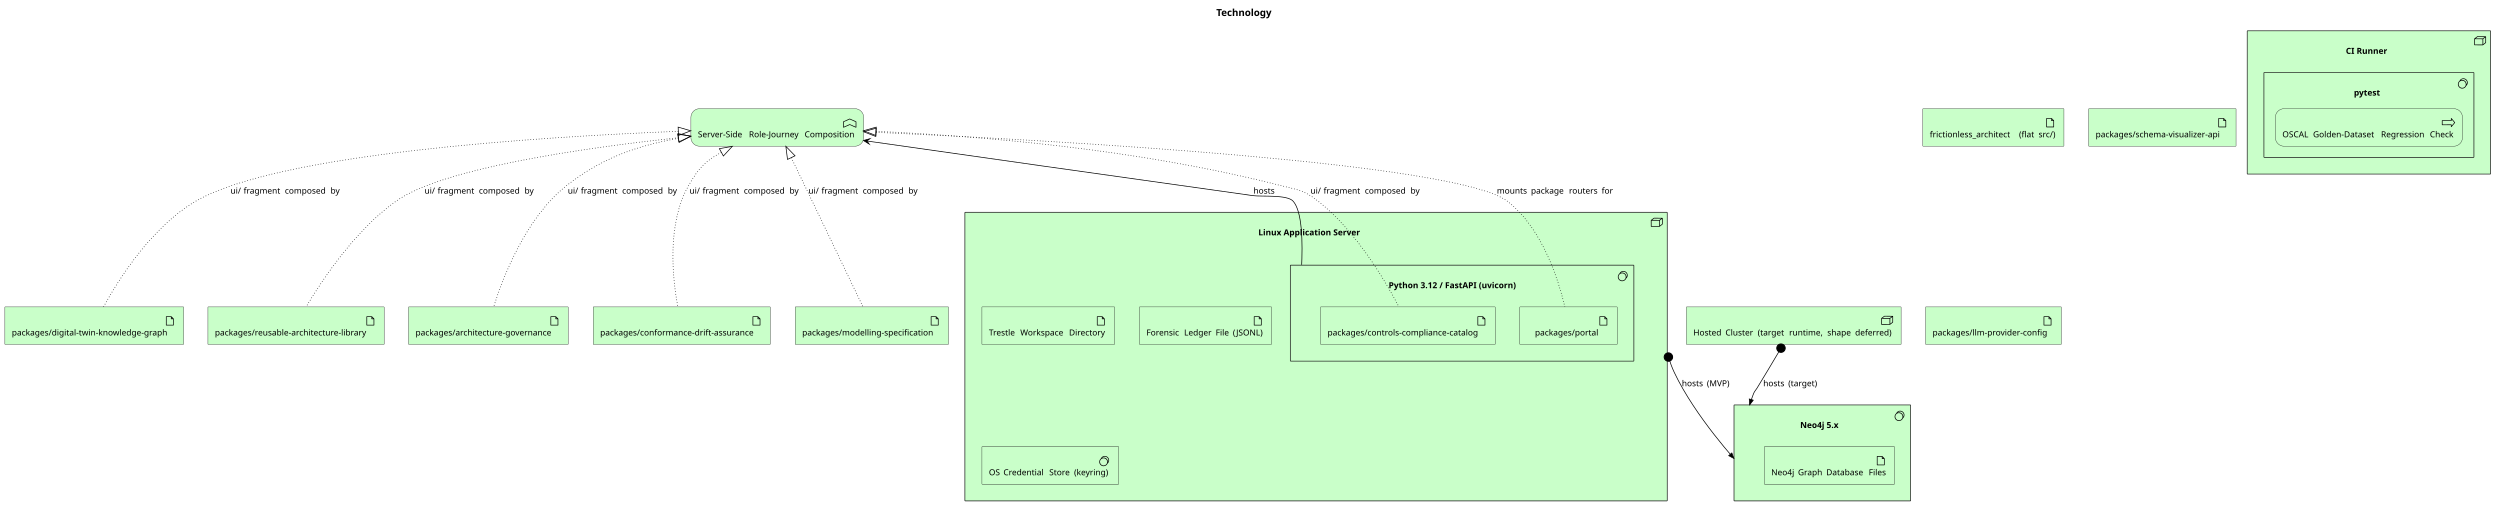
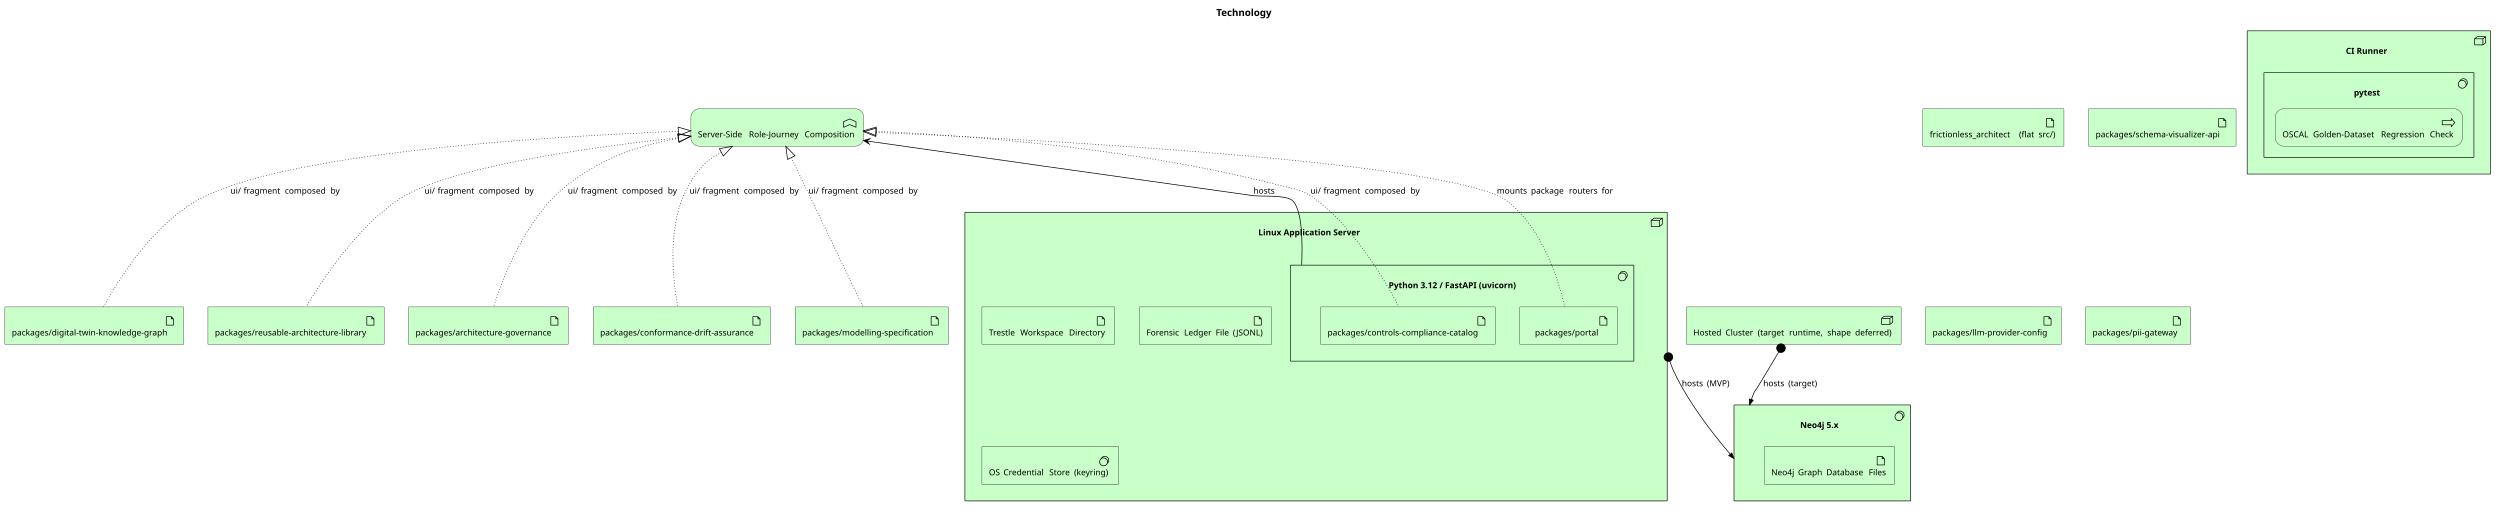
<svg xmlns="http://www.w3.org/2000/svg" version="1.1" data-diagram-type="DESCRIPTION" style="width:3595px;height:734px;background:#FFFFFF;" width="3595px" height="734px" viewBox="0 0 3595 734" zoomAndPan="magnify" preserveAspectRatio="none" contentStyleType="text/css">
  <defs />
  <g font-family="sans-serif" lengthAdjust="spacing">
    <g class="title" data-source-line="3">
      <text x="1749.02" y="22.995" fill="#000" font-size="14" textLength="90.46" font-weight="700">Technology</text>
    </g>
-     <g class="cluster" data-qualified-name="e_ida2b7d071930453" id="ent0009" data-source-line="203">
+     <g class="cluster" data-qualified-name="e_ida2b7d071930453" id="ent0010" data-source-line="203">
      <rect x="3231.5" y="44.297" width="350" height="206" fill="#C9FFC9" style="stroke:#181818;stroke-width:1;" rx="0.5" ry="0.5" />
      <path d="M3562.523,52.197 A0.5,0.5 0 0 0 3562.219,52.296 L3558.118,55.371 L3558.103,55.382 L3558.104,55.383 A0.5,0.5 0 0 0 3557.902,55.785 L3557.949,64.533 A0.5,0.5 0 0 0 3558.447,65.029 L3570.374,65.076 A0.5,0.5 0 0 0 3570.81,64.824 L3574.753,61.744 A0.5,0.5 0 0 0 3574.945,61.349 L3574.945,52.789 A0.5,0.5 0 0 0 3574.448,52.288 M3562.683,53.197 L3572.957,53.277 L3570.213,55.329 L3559.896,55.288 M3573.945,53.788 L3573.945,61.105 L3570.877,63.504 L3570.877,56.079 M3558.904,56.284 L3569.876,56.328 L3569.876,64.074 L3558.946,64.031" fill="#000" />
      <text x="3373.313" y="77.436" fill="#000" font-size="12" textLength="66.375" font-weight="700" font-family="Verdana">CI Runner</text>
    </g>
-     <g class="cluster" data-qualified-name="e_ida2b7d071930453.e_id32ef66e0cc7a59" id="ent0010" data-source-line="210">
+     <g class="cluster" data-qualified-name="e_ida2b7d071930453.e_id32ef66e0cc7a59" id="ent0011" data-source-line="210">
      <rect x="3255.5" y="104.297" width="302" height="122" fill="#C9FFC9" style="stroke:#181818;stroke-width:1;" rx="0.5" ry="0.5" />
      <path d="M3542.49,112.647 C3539.965,112.609 3537.671,114.106 3536.684,116.418 C3535.31,117.574 3534.444,119.313 3534.467,121.245 C3534.508,124.664 3537.32,127.416 3540.74,127.381 C3543.272,127.355 3545.44,125.808 3546.382,123.618 A0.5,0.5 0 0 0 3546.394,123.608 C3548.376,121.94 3549.115,119.212 3548.246,116.772 C3547.377,114.332 3545.08,112.686 3542.49,112.647 M3542.475,113.647 C3544.65,113.68 3546.573,115.058 3547.303,117.108 C3547.833,118.597 3547.652,120.209 3546.875,121.517 C3546.882,121.385 3546.886,121.252 3546.884,121.118 C3546.855,117.698 3544.052,114.938 3540.632,114.961 A0.5,0.5 0 0 0 3540.613,114.969 A0.5,0.5 0 0 0 3540.591,114.961 C3539.877,114.971 3539.192,115.102 3538.555,115.334 C3539.541,114.259 3540.956,113.624 3542.474,113.647 M3540.623,115.954 A0.5,0.5 0 0 0 3540.641,115.962 C3543.52,115.942 3545.86,118.248 3545.885,121.128 C3545.909,124.007 3543.608,126.352 3540.728,126.382 C3537.849,126.411 3535.501,124.113 3535.467,121.233 C3535.448,119.645 3536.137,118.217 3537.242,117.249 A0.5,0.5 0 0 0 3537.507,117.031 C3538.366,116.374 3539.438,115.978 3540.605,115.962 A0.5,0.5 0 0 0 3540.623,115.954" fill="#000" />
      <text x="3384.917" y="137.436" fill="#000" font-size="12" textLength="43.166" font-weight="700" font-family="Verdana">pytest</text>
    </g>
-     <g class="cluster" data-qualified-name="e_id87c8b07cea4751" id="ent0012" data-source-line="203">
+     <g class="cluster" data-qualified-name="e_id87c8b07cea4751" id="ent0013" data-source-line="203">
      <rect x="1387.5" y="305.297" width="1010" height="415" fill="#C9FFC9" style="stroke:#181818;stroke-width:1;" rx="0.5" ry="0.5" />
      <path d="M2378.523,313.197 A0.5,0.5 0 0 0 2378.219,313.296 L2374.118,316.371 L2374.103,316.382 L2374.104,316.383 A0.5,0.5 0 0 0 2373.902,316.785 L2373.949,325.533 A0.5,0.5 0 0 0 2374.447,326.029 L2386.374,326.076 A0.5,0.5 0 0 0 2386.81,325.824 L2390.753,322.744 A0.5,0.5 0 0 0 2390.945,322.349 L2390.945,313.789 A0.5,0.5 0 0 0 2390.448,313.288 M2378.683,314.197 L2388.957,314.277 L2386.213,316.329 L2375.896,316.288 M2389.945,314.788 L2389.945,322.105 L2386.877,324.504 L2386.877,317.079 M2374.904,317.284 L2385.876,317.328 L2385.876,325.074 L2374.946,325.031" fill="#000" />
      <text x="1809.47" y="338.436" fill="#000" font-size="12" textLength="166.061" font-weight="700" font-family="Verdana">Linux Application Server</text>
    </g>
-     <g class="cluster" data-qualified-name="e_id87c8b07cea4751.e_ida1d9ee28fe8258" id="ent0015" data-source-line="210">
+     <g class="cluster" data-qualified-name="e_id87c8b07cea4751.e_ida1d9ee28fe8258" id="ent0016" data-source-line="210">
      <rect x="1855.5" y="381.297" width="494" height="138" fill="#C9FFC9" style="stroke:#181818;stroke-width:1;" rx="0.5" ry="0.5" />
      <path d="M2334.49,389.647 C2331.965,389.609 2329.671,391.106 2328.684,393.418 C2327.31,394.574 2326.444,396.313 2326.467,398.245 C2326.508,401.664 2329.32,404.416 2332.74,404.381 C2335.272,404.355 2337.44,402.808 2338.382,400.618 A0.5,0.5 0 0 0 2338.394,400.608 C2340.376,398.94 2341.115,396.212 2340.246,393.772 C2339.377,391.332 2337.08,389.686 2334.49,389.647 M2334.475,390.647 C2336.65,390.68 2338.573,392.058 2339.303,394.108 C2339.833,395.597 2339.652,397.209 2338.875,398.517 C2338.882,398.385 2338.886,398.252 2338.884,398.118 C2338.855,394.698 2336.052,391.938 2332.632,391.961 A0.5,0.5 0 0 0 2332.613,391.969 A0.5,0.5 0 0 0 2332.591,391.961 C2331.877,391.971 2331.192,392.102 2330.555,392.334 C2331.541,391.259 2332.956,390.624 2334.474,390.647 M2332.623,392.954 A0.5,0.5 0 0 0 2332.641,392.962 C2335.52,392.942 2337.86,395.248 2337.885,398.128 C2337.909,401.007 2335.608,403.352 2332.728,403.382 C2329.849,403.411 2327.501,401.113 2327.467,398.233 C2327.448,396.645 2328.137,395.217 2329.242,394.249 A0.5,0.5 0 0 0 2329.507,394.031 C2330.366,393.374 2331.438,392.978 2332.605,392.962 A0.5,0.5 0 0 0 2332.623,392.954" fill="#000" />
      <text x="1996.814" y="414.436" fill="#000" font-size="12" textLength="211.371" font-weight="700" font-family="Verdana">Python 3.12 / FastAPI (uvicorn)</text>
    </g>
-     <g class="cluster" data-qualified-name="e_id625e631f1f715e" id="ent0019" data-source-line="210">
+     <g class="cluster" data-qualified-name="e_id625e631f1f715e" id="ent0020" data-source-line="210">
      <rect x="2493.5" y="582.297" width="254" height="138" fill="#C9FFC9" style="stroke:#181818;stroke-width:1;" rx="0.5" ry="0.5" />
      <path d="M2732.49,590.647 C2729.965,590.609 2727.671,592.106 2726.684,594.418 C2725.31,595.574 2724.444,597.313 2724.467,599.245 C2724.508,602.664 2727.32,605.416 2730.74,605.381 C2733.272,605.355 2735.44,603.808 2736.382,601.618 A0.5,0.5 0 0 0 2736.394,601.608 C2738.376,599.94 2739.115,597.212 2738.246,594.772 C2737.377,592.332 2735.08,590.686 2732.49,590.647 M2732.475,591.647 C2734.65,591.68 2736.573,593.058 2737.303,595.108 C2737.833,596.597 2737.652,598.209 2736.875,599.517 C2736.882,599.385 2736.886,599.252 2736.884,599.118 C2736.855,595.698 2734.052,592.938 2730.632,592.961 A0.5,0.5 0 0 0 2730.613,592.969 A0.5,0.5 0 0 0 2730.591,592.961 C2729.877,592.971 2729.192,593.102 2728.555,593.334 C2729.541,592.259 2730.956,591.624 2732.474,591.647 M2730.623,593.954 A0.5,0.5 0 0 0 2730.641,593.962 C2733.52,593.942 2735.86,596.248 2735.885,599.128 C2735.909,602.007 2733.608,604.352 2730.728,604.382 C2727.849,604.411 2725.501,602.113 2725.467,599.233 C2725.448,597.645 2726.137,596.217 2727.242,595.249 A0.5,0.5 0 0 0 2727.507,595.031 C2728.366,594.374 2729.438,593.978 2730.605,593.962 A0.5,0.5 0 0 0 2730.623,593.954" fill="#000" />
      <text x="2588.643" y="615.436" fill="#000" font-size="12" textLength="63.715" font-weight="700" font-family="Verdana">Neo4j 5.x</text>
    </g>
-     <g class="entity" data-qualified-name="e_ida2b7d071930453.e_id32ef66e0cc7a59.e_id2f83bc5585b95c" id="ent0011" data-source-line="228">
+     <g class="entity" data-qualified-name="e_ida2b7d071930453.e_id32ef66e0cc7a59.e_id2f83bc5585b95c" id="ent0012" data-source-line="228">
      <rect x="3272" y="156.297" width="269.035" height="53.969" fill="#C9FFC9" style="stroke:#181818;stroke-width:0.5;" rx="12.5" ry="12.5" />
      <path d="M3524.764,169.797 A0.5,0.5 0 0 0 3524.436,170.271 L3524.461,172.908 L3511.904,172.912 A0.5,0.5 0 0 0 3511.404,173.412 L3511.401,179.461 A0.5,0.5 0 0 0 3511.902,179.961 L3524.431,179.914 L3524.431,182.24 A0.5,0.5 0 0 0 3525.314,182.561 L3530.308,176.607 A0.5,0.5 0 0 0 3530.31,175.967 L3525.32,169.947 A0.5,0.5 0 0 0 3524.764,169.797 M3525.45,171.67 L3529.276,176.285 L3525.432,180.865 L3525.432,179.412 A0.5,0.5 0 0 0 3524.93,178.912 L3512.401,178.959 L3512.405,173.912 L3524.966,173.908 A0.5,0.5 0 0 0 3525.466,173.404" fill="#000" />
      <text x="3282" y="197.436" fill="#000" font-size="12" textLength="40.336" font-family="Verdana">OSCAL</text>
      <text x="3322.336" y="197.436" fill="#000" font-size="12" font-family="Verdana"> </text>
      <text x="3326.15" y="197.436" fill="#000" font-size="12" textLength="93.902" font-family="Verdana">Golden-Dataset</text>
      <text x="3420.053" y="197.436" fill="#000" font-size="12" font-family="Verdana"> </text>
      <text x="3423.867" y="197.436" fill="#000" font-size="12" textLength="66.439" font-family="Verdana">Regression</text>
      <text x="3490.307" y="197.436" fill="#000" font-size="12" font-family="Verdana"> </text>
      <text x="3494.121" y="197.436" fill="#000" font-size="12" textLength="36.914" font-family="Verdana">Check</text>
    </g>
-     <g class="entity" data-qualified-name="e_id87c8b07cea4751.e_id1ae7a35dbecd59" id="ent0013" data-source-line="247">
+     <g class="entity" data-qualified-name="e_id87c8b07cea4751.e_id1ae7a35dbecd59" id="ent0014" data-source-line="247">
      <rect x="1412" y="441.297" width="190.813" height="53.969" fill="#C9FFC9" style="stroke:#181818;stroke-width:0.5;" rx="0.5" ry="0.5" />
      <path d="M1577.843,454.847 A0.5,0.5 0 0 0 1577.342,455.347 L1577.342,467.556 A0.5,0.5 0 0 0 1577.843,468.056 L1588.091,468.056 A0.5,0.5 0 0 0 1588.59,467.556 L1588.59,458.429 A0.5,0.5 0 0 0 1588.444,458.076 L1585.364,454.994 A0.5,0.5 0 0 0 1585.237,454.968 A0.5,0.5 0 0 0 1584.944,454.847 M1578.342,455.847 L1584.51,455.847 L1584.51,458.496 A0.5,0.5 0 0 0 1585.01,458.995 L1587.59,458.995 L1587.59,467.056 L1578.342,467.056 M1585.51,456.62 L1586.883,457.996 L1585.51,457.996" fill="#000" />
      <text x="1422" y="482.436" fill="#000" font-size="12" textLength="41.32" font-family="Verdana">Trestle</text>
      <text x="1463.32" y="482.436" fill="#000" font-size="12" font-family="Verdana"> </text>
      <text x="1467.135" y="482.436" fill="#000" font-size="12" textLength="66.293" font-family="Verdana">Workspace</text>
      <text x="1533.428" y="482.436" fill="#000" font-size="12" font-family="Verdana"> </text>
      <text x="1537.242" y="482.436" fill="#000" font-size="12" textLength="55.57" font-family="Verdana">Directory</text>
    </g>
-     <g class="entity" data-qualified-name="e_id87c8b07cea4751.e_id100dd210f7455d" id="ent0014" data-source-line="247">
+     <g class="entity" data-qualified-name="e_id87c8b07cea4751.e_id100dd210f7455d" id="ent0015" data-source-line="247">
      <rect x="1638.5" y="441.297" width="189.992" height="53.969" fill="#C9FFC9" style="stroke:#181818;stroke-width:0.5;" rx="0.5" ry="0.5" />
      <path d="M1803.522,454.847 A0.5,0.5 0 0 0 1803.022,455.347 L1803.022,467.556 A0.5,0.5 0 0 0 1803.522,468.056 L1813.77,468.056 A0.5,0.5 0 0 0 1814.27,467.556 L1814.27,458.429 A0.5,0.5 0 0 0 1814.124,458.076 L1811.044,454.994 A0.5,0.5 0 0 0 1810.917,454.968 A0.5,0.5 0 0 0 1810.624,454.847 M1804.022,455.847 L1810.19,455.847 L1810.19,458.496 A0.5,0.5 0 0 0 1810.69,458.995 L1813.27,458.995 L1813.27,467.056 L1804.022,467.056 M1811.19,456.62 L1812.563,457.996 L1811.19,457.996" fill="#000" />
      <text x="1648.5" y="482.436" fill="#000" font-size="12" textLength="50.35" font-family="Verdana">Forensic</text>
      <text x="1698.85" y="482.436" fill="#000" font-size="12" font-family="Verdana"> </text>
      <text x="1702.664" y="482.436" fill="#000" font-size="12" textLength="41.619" font-family="Verdana">Ledger</text>
      <text x="1744.283" y="482.436" fill="#000" font-size="12" font-family="Verdana"> </text>
      <text x="1748.098" y="482.436" fill="#000" font-size="12" textLength="20.953" font-family="Verdana">File</text>
      <text x="1769.051" y="482.436" fill="#000" font-size="12" font-family="Verdana"> </text>
      <text x="1772.865" y="482.436" fill="#000" font-size="12" textLength="45.627" font-family="Verdana">(JSONL)</text>
    </g>
-     <g class="entity" data-qualified-name="e_id87c8b07cea4751.e_id35bf5bb401c95c" id="ent0018" data-source-line="210">
+     <g class="entity" data-qualified-name="e_id87c8b07cea4751.e_id35bf5bb401c95c" id="ent0019" data-source-line="210">
      <rect x="1412" y="642.297" width="196.801" height="53.969" fill="#C9FFC9" style="stroke:#181818;stroke-width:0.5;" rx="0.5" ry="0.5" />
      <path d="M1588.791,655.647 C1586.265,655.609 1583.972,657.106 1582.985,659.418 C1581.611,660.574 1580.744,662.313 1580.768,664.245 C1580.808,667.664 1583.621,670.416 1587.041,670.381 C1589.573,670.355 1591.741,668.808 1592.683,666.618 A0.5,0.5 0 0 0 1592.695,666.608 C1594.677,664.94 1595.416,662.212 1594.547,659.772 C1593.678,657.332 1591.381,655.686 1588.791,655.647 M1588.775,656.647 C1590.951,656.68 1592.873,658.058 1593.603,660.108 C1594.134,661.597 1593.953,663.209 1593.176,664.517 C1593.183,664.385 1593.186,664.252 1593.185,664.118 C1593.156,660.698 1590.353,657.938 1586.933,657.961 A0.5,0.5 0 0 0 1586.914,657.969 A0.5,0.5 0 0 0 1586.892,657.961 C1586.177,657.971 1585.492,658.102 1584.856,658.334 C1585.842,657.259 1587.257,656.624 1588.775,656.647 M1586.924,658.954 A0.5,0.5 0 0 0 1586.941,658.962 C1589.821,658.942 1592.161,661.248 1592.185,664.128 C1592.21,667.007 1589.909,669.352 1587.029,669.382 C1584.149,669.411 1581.802,667.113 1581.767,664.233 C1581.748,662.645 1582.438,661.217 1583.543,660.249 A0.5,0.5 0 0 0 1583.808,660.031 C1584.667,659.374 1585.738,658.978 1586.906,658.962 A0.5,0.5 0 0 0 1586.924,658.954" fill="#000" />
      <text x="1422" y="683.436" fill="#000" font-size="12" textLength="17.063" font-family="Verdana">OS</text>
      <text x="1439.063" y="683.436" fill="#000" font-size="12" font-family="Verdana"> </text>
      <text x="1442.877" y="683.436" fill="#000" font-size="12" textLength="62.027" font-family="Verdana">Credential</text>
      <text x="1504.904" y="683.436" fill="#000" font-size="12" font-family="Verdana"> </text>
      <text x="1508.719" y="683.436" fill="#000" font-size="12" textLength="31.98" font-family="Verdana">Store</text>
      <text x="1540.699" y="683.436" fill="#000" font-size="12" font-family="Verdana"> </text>
      <text x="1544.514" y="683.436" fill="#000" font-size="12" textLength="54.287" font-family="Verdana">(keyring)</text>
    </g>
-     <g class="entity" data-qualified-name="e_id87c8b07cea4751.e_ida1d9ee28fe8258.e_idfcb391a9833b5b" id="ent0016" data-source-line="247">
+     <g class="entity" data-qualified-name="e_id87c8b07cea4751.e_ida1d9ee28fe8258.e_idfcb391a9833b5b" id="ent0017" data-source-line="247">
      <rect x="1899" y="441.297" width="251.094" height="53.969" fill="#C9FFC9" style="stroke:#181818;stroke-width:0.5;" rx="0.5" ry="0.5" />
      <path d="M2125.124,454.847 A0.5,0.5 0 0 0 2124.624,455.347 L2124.624,467.556 A0.5,0.5 0 0 0 2125.124,468.056 L2135.372,468.056 A0.5,0.5 0 0 0 2135.871,467.556 L2135.871,458.429 A0.5,0.5 0 0 0 2135.725,458.076 L2132.645,454.994 A0.5,0.5 0 0 0 2132.518,454.968 A0.5,0.5 0 0 0 2132.225,454.847 M2125.623,455.847 L2131.792,455.847 L2131.792,458.496 A0.5,0.5 0 0 0 2132.291,458.995 L2134.871,458.995 L2134.871,467.056 L2125.623,467.056 M2132.791,456.62 L2134.164,457.996 L2132.791,457.996" fill="#000" />
      <text x="1909" y="482.436" fill="#000" font-size="12" textLength="231.094" font-family="Verdana">packages/controls-compliance-catalog</text>
    </g>
-     <g class="entity" data-qualified-name="e_id87c8b07cea4751.e_ida1d9ee28fe8258.e_id16c8e0db81fa5f" id="ent0017" data-source-line="247">
+     <g class="entity" data-qualified-name="e_id87c8b07cea4751.e_ida1d9ee28fe8258.e_id16c8e0db81fa5f" id="ent0018" data-source-line="247">
      <rect x="2185.5" y="441.297" width="140" height="53.969" fill="#C9FFC9" style="stroke:#181818;stroke-width:0.5;" rx="0.5" ry="0.5" />
      <path d="M2300.53,454.847 A0.5,0.5 0 0 0 2300.03,455.347 L2300.03,467.556 A0.5,0.5 0 0 0 2300.53,468.056 L2310.778,468.056 A0.5,0.5 0 0 0 2311.278,467.556 L2311.278,458.429 A0.5,0.5 0 0 0 2311.131,458.076 L2308.052,454.994 A0.5,0.5 0 0 0 2307.924,454.968 A0.5,0.5 0 0 0 2307.631,454.847 M2301.03,455.847 L2307.198,455.847 L2307.198,458.496 A0.5,0.5 0 0 0 2307.698,458.995 L2310.278,458.995 L2310.278,467.056 L2301.03,467.056 M2308.198,456.62 L2309.571,457.996 L2308.198,457.996" fill="#000" />
      <text x="2207.274" y="482.436" fill="#000" font-size="12" textLength="96.451" font-family="Verdana">packages/portal</text>
    </g>
-     <g class="entity" data-qualified-name="e_id625e631f1f715e.e_id420f57c4d41e52" id="ent0020" data-source-line="247">
+     <g class="entity" data-qualified-name="e_id625e631f1f715e.e_id420f57c4d41e52" id="ent0021" data-source-line="247">
      <rect x="2537" y="642.297" width="187.385" height="53.969" fill="#C9FFC9" style="stroke:#181818;stroke-width:0.5;" rx="0.5" ry="0.5" />
      <path d="M2699.415,655.847 A0.5,0.5 0 0 0 2698.915,656.347 L2698.915,668.556 A0.5,0.5 0 0 0 2699.415,669.056 L2709.663,669.056 A0.5,0.5 0 0 0 2710.162,668.556 L2710.162,659.429 A0.5,0.5 0 0 0 2710.016,659.076 L2706.936,655.994 A0.5,0.5 0 0 0 2706.809,655.968 A0.5,0.5 0 0 0 2706.516,655.847 M2699.914,656.847 L2706.083,656.847 L2706.083,659.496 A0.5,0.5 0 0 0 2706.582,659.995 L2709.162,659.995 L2709.162,668.056 L2699.914,668.056 M2707.082,657.62 L2708.455,658.996 L2707.082,658.996" fill="#000" />
      <text x="2547" y="683.436" fill="#000" font-size="12" textLength="34.67" font-family="Verdana">Neo4j</text>
      <text x="2581.67" y="683.436" fill="#000" font-size="12" font-family="Verdana"> </text>
      <text x="2585.484" y="683.436" fill="#000" font-size="12" textLength="36.809" font-family="Verdana">Graph</text>
      <text x="2622.293" y="683.436" fill="#000" font-size="12" font-family="Verdana"> </text>
      <text x="2626.107" y="683.436" fill="#000" font-size="12" textLength="57.258" font-family="Verdana">Database</text>
      <text x="2683.365" y="683.436" fill="#000" font-size="12" font-family="Verdana"> </text>
      <text x="2687.18" y="683.436" fill="#000" font-size="12" textLength="27.205" font-family="Verdana">Files</text>
    </g>
    <g class="entity" data-qualified-name="e_id9b247a70d9f258" id="ent0001" data-source-line="247">
      <rect x="2765" y="156.297" width="202.947" height="53.969" fill="#C9FFC9" style="stroke:#181818;stroke-width:0.5;" rx="0.5" ry="0.5" />
      <path d="M2942.977,169.847 A0.5,0.5 0 0 0 2942.477,170.347 L2942.477,182.556 A0.5,0.5 0 0 0 2942.977,183.056 L2953.225,183.056 A0.5,0.5 0 0 0 2953.725,182.556 L2953.725,173.429 A0.5,0.5 0 0 0 2953.579,173.076 L2950.499,169.994 A0.5,0.5 0 0 0 2950.372,169.968 A0.5,0.5 0 0 0 2950.079,169.847 M2943.477,170.847 L2949.645,170.847 L2949.645,173.496 A0.5,0.5 0 0 0 2950.145,173.995 L2952.725,173.995 L2952.725,182.056 L2943.477,182.056 M2950.645,171.62 L2952.018,172.996 L2950.645,172.996" fill="#000" />
      <text x="2775" y="197.436" fill="#000" font-size="12" textLength="124.512" font-family="Verdana">frictionless_architect</text>
      <text x="2899.512" y="197.436" fill="#000" font-size="12" font-family="Verdana"> </text>
      <text x="2903.326" y="197.436" fill="#000" font-size="12" textLength="24.299" font-family="Verdana">(flat</text>
      <text x="2927.625" y="197.436" fill="#000" font-size="12" font-family="Verdana"> </text>
      <text x="2931.439" y="197.436" fill="#000" font-size="12" textLength="26.508" font-family="Verdana">src/)</text>
    </g>
    <g class="entity" data-qualified-name="e_id11f06faa9d2d5d" id="ent0002" data-source-line="247">
      <rect x="3003.5" y="156.297" width="211.941" height="53.969" fill="#C9FFC9" style="stroke:#181818;stroke-width:0.5;" rx="0.5" ry="0.5" />
      <path d="M3190.471,169.847 A0.5,0.5 0 0 0 3189.971,170.347 L3189.971,182.556 A0.5,0.5 0 0 0 3190.471,183.056 L3200.719,183.056 A0.5,0.5 0 0 0 3201.219,182.556 L3201.219,173.429 A0.5,0.5 0 0 0 3201.073,173.076 L3197.993,169.994 A0.5,0.5 0 0 0 3197.866,169.968 A0.5,0.5 0 0 0 3197.573,169.847 M3190.971,170.847 L3197.139,170.847 L3197.139,173.496 A0.5,0.5 0 0 0 3197.639,173.995 L3200.219,173.995 L3200.219,182.056 L3190.971,182.056 M3198.139,171.62 L3199.512,172.996 L3198.139,172.996" fill="#000" />
      <text x="3013.5" y="197.436" fill="#000" font-size="12" textLength="191.941" font-family="Verdana">packages/schema-visualizer-api</text>
    </g>
    <g class="entity" data-qualified-name="e_id69891242354858" id="ent0003" data-source-line="247">
      <rect x="7" y="441.297" width="257.082" height="53.969" fill="#C9FFC9" style="stroke:#181818;stroke-width:0.5;" rx="0.5" ry="0.5" />
      <path d="M239.112,454.847 A0.5,0.5 0 0 0 238.612,455.347 L238.612,467.556 A0.5,0.5 0 0 0 239.112,468.056 L249.36,468.056 A0.5,0.5 0 0 0 249.86,467.556 L249.86,458.429 A0.5,0.5 0 0 0 249.713,458.076 L246.634,454.994 A0.5,0.5 0 0 0 246.506,454.968 A0.5,0.5 0 0 0 246.213,454.847 M239.612,455.847 L245.78,455.847 L245.78,458.496 A0.5,0.5 0 0 0 246.28,458.995 L248.86,458.995 L248.86,467.056 L239.612,467.056 M246.78,456.62 L248.153,457.996 L246.78,457.996" fill="#000" />
      <text x="17" y="482.436" fill="#000" font-size="12" textLength="237.082" font-family="Verdana">packages/digital-twin-knowledge-graph</text>
    </g>
    <g class="entity" data-qualified-name="e_id3ac7123fc98d52" id="ent0004" data-source-line="247">
      <rect x="299" y="441.297" width="253.432" height="53.969" fill="#C9FFC9" style="stroke:#181818;stroke-width:0.5;" rx="0.5" ry="0.5" />
      <path d="M527.462,454.847 A0.5,0.5 0 0 0 526.961,455.347 L526.961,467.556 A0.5,0.5 0 0 0 527.462,468.056 L537.71,468.056 A0.5,0.5 0 0 0 538.209,467.556 L538.209,458.429 A0.5,0.5 0 0 0 538.063,458.076 L534.983,454.994 A0.5,0.5 0 0 0 534.856,454.968 A0.5,0.5 0 0 0 534.563,454.847 M527.961,455.847 L534.129,455.847 L534.129,458.496 A0.5,0.5 0 0 0 534.629,458.995 L537.209,458.995 L537.209,467.056 L527.961,467.056 M535.129,456.62 L536.502,457.996 L535.129,457.996" fill="#000" />
      <text x="309" y="482.436" fill="#000" font-size="12" textLength="233.432" font-family="Verdana">packages/reusable-architecture-library</text>
    </g>
    <g class="entity" data-qualified-name="e_id880eb98a22b15c" id="ent0005" data-source-line="247">
      <rect x="587.5" y="441.297" width="229.555" height="53.969" fill="#C9FFC9" style="stroke:#181818;stroke-width:0.5;" rx="0.5" ry="0.5" />
      <path d="M792.085,454.847 A0.5,0.5 0 0 0 791.584,455.347 L791.584,467.556 A0.5,0.5 0 0 0 792.085,468.056 L802.333,468.056 A0.5,0.5 0 0 0 802.832,467.556 L802.832,458.429 A0.5,0.5 0 0 0 802.686,458.076 L799.606,454.994 A0.5,0.5 0 0 0 799.479,454.968 A0.5,0.5 0 0 0 799.186,454.847 M792.584,455.847 L798.752,455.847 L798.752,458.496 A0.5,0.5 0 0 0 799.252,458.995 L801.832,458.995 L801.832,467.056 L792.584,467.056 M799.752,456.62 L801.125,457.996 L799.752,457.996" fill="#000" />
      <text x="597.5" y="482.436" fill="#000" font-size="12" textLength="209.555" font-family="Verdana">packages/architecture-governance</text>
    </g>
    <g class="entity" data-qualified-name="e_idb422fae52e4652" id="ent0006" data-source-line="247">
      <rect x="853" y="441.297" width="254.65" height="53.969" fill="#C9FFC9" style="stroke:#181818;stroke-width:0.5;" rx="0.5" ry="0.5" />
      <path d="M1082.68,454.847 A0.5,0.5 0 0 0 1082.18,455.347 L1082.18,467.556 A0.5,0.5 0 0 0 1082.68,468.056 L1092.928,468.056 A0.5,0.5 0 0 0 1093.428,467.556 L1093.428,458.429 A0.5,0.5 0 0 0 1093.282,458.076 L1090.202,454.994 A0.5,0.5 0 0 0 1090.075,454.968 A0.5,0.5 0 0 0 1089.782,454.847 M1083.18,455.847 L1089.348,455.847 L1089.348,458.496 A0.5,0.5 0 0 0 1089.848,458.995 L1092.428,458.995 L1092.428,467.056 L1083.18,467.056 M1090.348,456.62 L1091.721,457.996 L1090.348,457.996" fill="#000" />
      <text x="863" y="482.436" fill="#000" font-size="12" textLength="234.65" font-family="Verdana">packages/conformance-drift-assurance</text>
    </g>
    <g class="entity" data-qualified-name="e_id42d611ba8e6759" id="ent0007" data-source-line="247">
      <rect x="1143.5" y="441.297" width="220.432" height="53.969" fill="#C9FFC9" style="stroke:#181818;stroke-width:0.5;" rx="0.5" ry="0.5" />
      <path d="M1338.962,454.847 A0.5,0.5 0 0 0 1338.461,455.347 L1338.461,467.556 A0.5,0.5 0 0 0 1338.962,468.056 L1349.21,468.056 A0.5,0.5 0 0 0 1349.709,467.556 L1349.709,458.429 A0.5,0.5 0 0 0 1349.563,458.076 L1346.483,454.994 A0.5,0.5 0 0 0 1346.356,454.968 A0.5,0.5 0 0 0 1346.063,454.847 M1339.461,455.847 L1345.629,455.847 L1345.629,458.496 A0.5,0.5 0 0 0 1346.129,458.995 L1348.709,458.995 L1348.709,467.056 L1339.461,467.056 M1346.629,456.62 L1348.002,457.996 L1346.629,457.996" fill="#000" />
      <text x="1153.5" y="482.436" fill="#000" font-size="12" textLength="200.432" font-family="Verdana">packages/modelling-specification</text>
    </g>
    <g class="entity" data-qualified-name="e_id2b059f9c51b053" id="ent0008" data-source-line="247">
      <rect x="2769" y="441.297" width="195.166" height="53.969" fill="#C9FFC9" style="stroke:#181818;stroke-width:0.5;" rx="0.5" ry="0.5" />
      <path d="M2939.196,454.847 A0.5,0.5 0 0 0 2938.696,455.347 L2938.696,467.556 A0.5,0.5 0 0 0 2939.196,468.056 L2949.444,468.056 A0.5,0.5 0 0 0 2949.944,467.556 L2949.944,458.429 A0.5,0.5 0 0 0 2949.797,458.076 L2946.718,454.994 A0.5,0.5 0 0 0 2946.59,454.968 A0.5,0.5 0 0 0 2946.297,454.847 M2939.696,455.847 L2945.864,455.847 L2945.864,458.496 A0.5,0.5 0 0 0 2946.364,458.995 L2948.944,458.995 L2948.944,467.056 L2939.696,467.056 M2946.864,456.62 L2948.237,457.996 L2946.864,457.996" fill="#000" />
      <text x="2779" y="482.436" fill="#000" font-size="12" textLength="175.166" font-family="Verdana">packages/llm-provider-config</text>
    </g>
-     <g class="entity" data-qualified-name="e_id77a3094245ca50" id="ent0021" data-source-line="203">
+     <g class="entity" data-qualified-name="e_id8b34f5f03beb50" id="ent0009" data-source-line="247">
+       <rect x="2999" y="441.297" width="151.109" height="53.969" fill="#C9FFC9" style="stroke:#181818;stroke-width:0.5;" rx="0.5" ry="0.5" />
+       <path d="M3125.139,454.847 A0.5,0.5 0 0 0 3124.639,455.347 L3124.639,467.556 A0.5,0.5 0 0 0 3125.139,468.056 L3135.387,468.056 A0.5,0.5 0 0 0 3135.887,467.556 L3135.887,458.429 A0.5,0.5 0 0 0 3135.741,458.076 L3132.661,454.994 A0.5,0.5 0 0 0 3132.534,454.968 A0.5,0.5 0 0 0 3132.241,454.847 M3125.639,455.847 L3131.807,455.847 L3131.807,458.496 A0.5,0.5 0 0 0 3132.307,458.995 L3134.887,458.995 L3134.887,467.056 L3125.639,467.056 M3132.807,456.62 L3134.18,457.996 L3132.807,457.996" fill="#000" />
+       <text x="3009" y="482.436" fill="#000" font-size="12" textLength="131.109" font-family="Verdana">packages/pii-gateway</text>
+     </g>
+     <g class="entity" data-qualified-name="e_id77a3094245ca50" id="ent0022" data-source-line="203">
      <rect x="2425" y="441.297" width="308.803" height="53.969" fill="#C9FFC9" style="stroke:#181818;stroke-width:0.5;" rx="0.5" ry="0.5" />
      <path d="M2709.826,454.197 A0.5,0.5 0 0 0 2709.521,454.296 L2705.42,457.371 L2705.406,457.382 L2705.406,457.383 A0.5,0.5 0 0 0 2705.205,457.785 L2705.252,466.533 A0.5,0.5 0 0 0 2705.75,467.029 L2717.677,467.076 A0.5,0.5 0 0 0 2718.113,466.824 L2722.056,463.744 A0.5,0.5 0 0 0 2722.247,463.349 L2722.247,454.789 A0.5,0.5 0 0 0 2721.751,454.288 M2709.986,455.197 L2720.26,455.277 L2717.515,457.329 L2707.198,457.288 M2721.248,455.788 L2721.248,463.105 L2718.179,465.504 L2718.179,458.079 M2706.207,458.284 L2717.179,458.328 L2717.179,466.074 L2706.249,466.031" fill="#000" />
      <text x="2435" y="482.436" fill="#000" font-size="12" textLength="42.322" font-family="Verdana">Hosted</text>
      <text x="2477.322" y="482.436" fill="#000" font-size="12" font-family="Verdana"> </text>
      <text x="2481.137" y="482.436" fill="#000" font-size="12" textLength="42.592" font-family="Verdana">Cluster</text>
      <text x="2523.729" y="482.436" fill="#000" font-size="12" font-family="Verdana"> </text>
      <text x="2527.543" y="482.436" fill="#000" font-size="12" textLength="41.379" font-family="Verdana">(target</text>
      <text x="2568.922" y="482.436" fill="#000" font-size="12" font-family="Verdana"> </text>
      <text x="2572.736" y="482.436" fill="#000" font-size="12" textLength="51.07" font-family="Verdana">runtime,</text>
      <text x="2623.807" y="482.436" fill="#000" font-size="12" font-family="Verdana"> </text>
      <text x="2627.621" y="482.436" fill="#000" font-size="12" textLength="36.211" font-family="Verdana">shape</text>
      <text x="2663.832" y="482.436" fill="#000" font-size="12" font-family="Verdana"> </text>
      <text x="2667.646" y="482.436" fill="#000" font-size="12" textLength="56.156" font-family="Verdana">deferred)</text>
    </g>
-     <g class="entity" data-qualified-name="e_id6603be277fb85c" id="ent0022" data-source-line="225">
+     <g class="entity" data-qualified-name="e_id6603be277fb85c" id="ent0023" data-source-line="225">
      <rect x="993.5" y="156.297" width="248.439" height="53.969" fill="#C9FFC9" style="stroke:#181818;stroke-width:0.5;" rx="12.5" ry="12.5" />
      <path d="M1221.698,170.617 L1212.736,174.586 A0.5,0.5 0 0 0 1212.439,175.043 L1212.439,183.08 A0.5,0.5 0 0 0 1213.14,183.537 L1221.935,179.658 L1230.728,183.537 A0.5,0.5 0 0 0 1231.431,183.08 L1231.431,175.076 A0.5,0.5 0 0 0 1231.132,174.619 L1222.105,170.617 A0.5,0.5 0 0 0 1221.698,170.617 M1221.902,171.621 L1230.431,175.4 L1230.431,182.314 L1222.136,178.654 A0.5,0.5 0 0 0 1221.732,178.654 L1213.439,182.314 L1213.439,175.369" fill="#000" />
      <text x="1003.5" y="197.436" fill="#000" font-size="12" textLength="69.633" font-family="Verdana">Server-Side</text>
      <text x="1073.133" y="197.436" fill="#000" font-size="12" font-family="Verdana"> </text>
      <text x="1076.947" y="197.436" fill="#000" font-size="12" textLength="76.236" font-family="Verdana">Role-Journey</text>
      <text x="1153.184" y="197.436" fill="#000" font-size="12" font-family="Verdana"> </text>
      <text x="1156.998" y="197.436" fill="#000" font-size="12" textLength="74.941" font-family="Verdana">Composition</text>
    </g>
-     <g class="link" data-entity-1="ent0012" data-entity-2="ent0019" id="lnk23" data-source-line="349" data-link-type="dependency">
+     <g class="link" data-entity-1="ent0013" data-entity-2="ent0020" id="lnk24" data-source-line="349" data-link-type="dependency">
      <path d="M2400.772,519.219 C2400.835,519.443 2397.756,508.447 2397.82,508.671 C2398.33,510.465 2398.867,512.273 2399.43,514.085 C2401.681,521.332 2404.358,528.637 2407.5,535.297 C2422.7,567.517 2445.71,600.239 2465.159,625.164 C2474.883,637.627 2483.717,648.14 2490.24,655.666 C2491.055,656.607 2491.834,657.501 2492.574,658.347 C2492.759,658.558 2492.942,658.766 2493.122,658.971 C2493.212,659.074 2488.02,653.167 2488.109,653.268" style="stroke:#000;stroke-width:1;" fill="none" id="e_id87c8b07cea4751-e_id625e631f1f715e" />
      <ellipse cx="2399.154" cy="513.442" rx="6" ry="6" fill="#000" style="stroke:#000;stroke-width:1.5;" />
      <polygon points="2493.391,659.277,2490.362,651.288,2485.856,655.249,2493.391,659.277" fill="#000" style="stroke:#000;stroke-width:1;stroke-linejoin:miter;stroke-miterlimit:10;" />
      <text x="2418.5" y="555.436" fill="#000" font-size="12" textLength="32.156" font-family="Verdana">hosts</text>
      <text x="2450.656" y="555.436" fill="#000" font-size="12" font-family="Verdana"> </text>
      <text x="2454.471" y="555.436" fill="#000" font-size="12" textLength="35.162" font-family="Verdana">(MVP)</text>
    </g>
-     <g class="link" data-entity-1="ent0021" data-entity-2="ent0019" id="lnk24" data-source-line="349" data-link-type="dependency">
+     <g class="link" data-entity-1="ent0022" data-entity-2="ent0020" id="lnk25" data-source-line="349" data-link-type="dependency">
      <path d="M2558.008,505.81 C2547.508,523.59 2539.33,537.267 2526.5,558.297 C2524.32,561.877 2523.04,562.397 2521.5,566.297 C2520.456,568.941 2519.465,571.645 2518.524,574.393 C2518.054,575.767 2517.596,577.152 2517.151,578.545 C2516.928,579.242 2516.708,579.941 2516.491,580.641 C2516.383,580.992 2516.275,581.342 2516.168,581.694 C2516.115,581.869 2518.373,574.386 2518.319,574.562" style="stroke:#000;stroke-width:1;" fill="none" id="e_id77a3094245ca50-e_id625e631f1f715e" />
      <ellipse cx="2561.059" cy="500.643" rx="6" ry="6" fill="#000" style="stroke:#000;stroke-width:1.5;" />
      <polygon points="2516.009,582.221,2521.192,575.429,2515.447,573.695,2516.009,582.221" fill="#000" style="stroke:#000;stroke-width:1;stroke-linejoin:miter;stroke-miterlimit:10;" />
      <text x="2535.5" y="555.436" fill="#000" font-size="12" textLength="32.156" font-family="Verdana">hosts</text>
      <text x="2567.656" y="555.436" fill="#000" font-size="12" font-family="Verdana"> </text>
      <text x="2571.471" y="555.436" fill="#000" font-size="12" textLength="46.061" font-family="Verdana">(target)</text>
    </g>
-     <g class="link" data-entity-1="ent0022" data-entity-2="ent0015" id="lnk26" data-source-line="349" data-link-type="dependency">
+     <g class="link" data-entity-1="ent0023" data-entity-2="ent0016" id="lnk27" data-source-line="349" data-link-type="dependency">
      <path d="M1246.62,202.753 C1383.65,222.313 1605.81,253.927 1801.5,281.297 C1814.39,283.097 1850.84,279.587 1859.5,289.297 C1865.98,296.564 1869.513,311.035 1871.157,328.723 C1871.979,337.567 1872.329,347.216 1872.339,357.171 C1872.344,362.148 1872.264,367.202 1872.116,372.27 C1872.041,374.804 1871.95,377.342 1871.844,379.876 C1871.83,380.192 1871.817,380.509 1871.803,380.825" style="stroke:#000;stroke-width:1;" fill="none" id="e_id6603be277fb85c-backto-e_ida1d9ee28fe8258" />
      <polygon points="1241.67,202.047,1250.014,207.279,1246.62,202.753,1251.145,199.359,1241.67,202.047" fill="#000" style="stroke:#000;stroke-width:1;stroke-linejoin:miter;stroke-miterlimit:10;" />
      <text x="1802.5" y="278.436" fill="#000" font-size="12" textLength="32.156" font-family="Verdana">hosts</text>
    </g>
-     <g class="link" data-entity-1="ent0022" data-entity-2="ent0017" id="lnk28" data-source-line="349" data-link-type="extension">
+     <g class="link" data-entity-1="ent0023" data-entity-2="ent0018" id="lnk29" data-source-line="349" data-link-type="extension">
      <path d="M1259.682,190.253 C1521.772,202.143 2095.33,234.007 2167.5,289.297 C2217.44,327.557 2240.9,401.727 2250.25,441.167" style="stroke:#000;stroke-width:1;stroke-dasharray:1,3;" fill="none" id="e_id6603be277fb85c-backto-e_id16c8e0db81fa5f" />
      <polygon points="1241.7,189.437,1259.41,196.246,1259.953,184.259,1241.7,189.437" fill="none" style="stroke:#000;stroke-width:1;stroke-linejoin:miter;stroke-miterlimit:10;" />
      <text x="2152.5" y="278.436" fill="#000" font-size="12" textLength="45.199" font-family="Verdana">mounts</text>
      <text x="2197.699" y="278.436" fill="#000" font-size="12" font-family="Verdana"> </text>
      <text x="2201.514" y="278.436" fill="#000" font-size="12" textLength="50.871" font-family="Verdana">package</text>
      <text x="2252.385" y="278.436" fill="#000" font-size="12" font-family="Verdana"> </text>
      <text x="2256.199" y="278.436" fill="#000" font-size="12" textLength="43.154" font-family="Verdana">routers</text>
      <text x="2299.354" y="278.436" fill="#000" font-size="12" font-family="Verdana"> </text>
      <text x="2303.168" y="278.436" fill="#000" font-size="12" textLength="16.5" font-family="Verdana">for</text>
    </g>
-     <g class="link" data-entity-1="ent0022" data-entity-2="ent0016" id="lnk30" data-source-line="349" data-link-type="extension">
+     <g class="link" data-entity-1="ent0023" data-entity-2="ent0017" id="lnk31" data-source-line="349" data-link-type="extension">
      <path d="M1259.681,188.827 C1405.051,195.537 1634.07,213.537 1839.5,266.297 C1865.56,272.987 1874.36,272.657 1895.5,289.297 C1949.64,331.897 1991.56,402.917 2011.58,441.097" style="stroke:#000;stroke-width:1;stroke-dasharray:1,3;" fill="none" id="e_id6603be277fb85c-backto-e_idfcb391a9833b5b" />
      <polygon points="1241.7,187.997,1259.404,194.82,1259.958,182.833,1241.7,187.997" fill="none" style="stroke:#000;stroke-width:1;stroke-linejoin:miter;stroke-miterlimit:10;" />
      <text x="1884.5" y="278.436" fill="#000" font-size="12" textLength="14.982" font-family="Verdana">ui/</text>
      <text x="1899.482" y="278.436" fill="#000" font-size="12" font-family="Verdana"> </text>
      <text x="1903.297" y="278.436" fill="#000" font-size="12" textLength="55.512" font-family="Verdana">fragment</text>
      <text x="1958.809" y="278.436" fill="#000" font-size="12" font-family="Verdana"> </text>
      <text x="1962.623" y="278.436" fill="#000" font-size="12" textLength="61.84" font-family="Verdana">composed</text>
      <text x="2024.463" y="278.436" fill="#000" font-size="12" font-family="Verdana"> </text>
      <text x="2028.277" y="278.436" fill="#000" font-size="12" textLength="14.719" font-family="Verdana">by</text>
    </g>
-     <g class="link" data-entity-1="ent0022" data-entity-2="ent0004" id="lnk32" data-source-line="349" data-link-type="extension">
+     <g class="link" data-entity-1="ent0023" data-entity-2="ent0004" id="lnk33" data-source-line="349" data-link-type="extension">
      <path d="M975.557,197.994 C835.457,213.314 636.17,241.917 569.5,289.297 C510.85,330.967 463.15,402.697 440.24,441.147" style="stroke:#000;stroke-width:1;stroke-dasharray:1,3;" fill="none" id="e_id6603be277fb85c-backto-e_id3ac7123fc98d52" />
      <polygon points="993.45,196.037,974.904,192.029,976.209,203.958,993.45,196.037" fill="none" style="stroke:#000;stroke-width:1;stroke-linejoin:miter;stroke-miterlimit:10;" />
      <text x="610.5" y="278.436" fill="#000" font-size="12" textLength="14.982" font-family="Verdana">ui/</text>
      <text x="625.482" y="278.436" fill="#000" font-size="12" font-family="Verdana"> </text>
      <text x="629.297" y="278.436" fill="#000" font-size="12" textLength="55.512" font-family="Verdana">fragment</text>
      <text x="684.809" y="278.436" fill="#000" font-size="12" font-family="Verdana"> </text>
      <text x="688.623" y="278.436" fill="#000" font-size="12" textLength="61.84" font-family="Verdana">composed</text>
      <text x="750.463" y="278.436" fill="#000" font-size="12" font-family="Verdana"> </text>
      <text x="754.277" y="278.436" fill="#000" font-size="12" textLength="14.719" font-family="Verdana">by</text>
    </g>
-     <g class="link" data-entity-1="ent0022" data-entity-2="ent0003" id="lnk34" data-source-line="349" data-link-type="extension">
+     <g class="link" data-entity-1="ent0023" data-entity-2="ent0003" id="lnk35" data-source-line="349" data-link-type="extension">
      <path d="M975.414,188.819 C772.794,196.949 399.64,220.567 281.5,289.297 C218.28,326.077 170.84,401.227 148.92,441.107" style="stroke:#000;stroke-width:1;stroke-dasharray:1,3;" fill="none" id="e_id6603be277fb85c-backto-e_id69891242354858" />
      <polygon points="993.4,188.097,975.174,182.823,975.655,194.814,993.4,188.097" fill="none" style="stroke:#000;stroke-width:1;stroke-linejoin:miter;stroke-miterlimit:10;" />
      <text x="331.5" y="278.436" fill="#000" font-size="12" textLength="14.982" font-family="Verdana">ui/</text>
      <text x="346.482" y="278.436" fill="#000" font-size="12" font-family="Verdana"> </text>
      <text x="350.297" y="278.436" fill="#000" font-size="12" textLength="55.512" font-family="Verdana">fragment</text>
      <text x="405.809" y="278.436" fill="#000" font-size="12" font-family="Verdana"> </text>
      <text x="409.623" y="278.436" fill="#000" font-size="12" textLength="61.84" font-family="Verdana">composed</text>
      <text x="471.463" y="278.436" fill="#000" font-size="12" font-family="Verdana"> </text>
      <text x="475.277" y="278.436" fill="#000" font-size="12" textLength="14.719" font-family="Verdana">by</text>
    </g>
-     <g class="link" data-entity-1="ent0022" data-entity-2="ent0005" id="lnk36" data-source-line="349" data-link-type="extension">
+     <g class="link" data-entity-1="ent0023" data-entity-2="ent0005" id="lnk37" data-source-line="349" data-link-type="extension">
      <path d="M975.587,198.877 C916.757,209.507 866.18,226.817 815.5,266.297 C756.61,312.187 723.55,397.887 709.94,441.047" style="stroke:#000;stroke-width:1;stroke-dasharray:1,3;" fill="none" id="e_id6603be277fb85c-backto-e_id880eb98a22b15c" />
      <polygon points="993.3,195.677,974.52,192.973,976.654,204.782,993.3,195.677" fill="none" style="stroke:#000;stroke-width:1;stroke-linejoin:miter;stroke-miterlimit:10;" />
      <text x="816.5" y="278.436" fill="#000" font-size="12" textLength="14.982" font-family="Verdana">ui/</text>
      <text x="831.482" y="278.436" fill="#000" font-size="12" font-family="Verdana"> </text>
      <text x="835.297" y="278.436" fill="#000" font-size="12" textLength="55.512" font-family="Verdana">fragment</text>
      <text x="890.809" y="278.436" fill="#000" font-size="12" font-family="Verdana"> </text>
      <text x="894.623" y="278.436" fill="#000" font-size="12" textLength="61.84" font-family="Verdana">composed</text>
      <text x="956.463" y="278.436" fill="#000" font-size="12" font-family="Verdana"> </text>
      <text x="960.277" y="278.436" fill="#000" font-size="12" textLength="14.719" font-family="Verdana">by</text>
    </g>
-     <g class="link" data-entity-1="ent0022" data-entity-2="ent0006" id="lnk38" data-source-line="349" data-link-type="extension">
+     <g class="link" data-entity-1="ent0023" data-entity-2="ent0006" id="lnk39" data-source-line="349" data-link-type="extension">
      <path d="M1037.339,219.055 C1013.479,232.145 1004.61,241.867 990.5,266.297 C958.53,321.667 967.16,400.587 974.68,441.097" style="stroke:#000;stroke-width:1;stroke-dasharray:1,3;" fill="none" id="e_id6603be277fb85c-backto-e_idb422fae52e4652" />
      <polygon points="1053.12,210.397,1034.453,213.794,1040.225,224.315,1053.12,210.397" fill="none" style="stroke:#000;stroke-width:1;stroke-linejoin:miter;stroke-miterlimit:10;" />
      <text x="991.5" y="278.436" fill="#000" font-size="12" textLength="14.982" font-family="Verdana">ui/</text>
      <text x="1006.482" y="278.436" fill="#000" font-size="12" font-family="Verdana"> </text>
      <text x="1010.297" y="278.436" fill="#000" font-size="12" textLength="55.512" font-family="Verdana">fragment</text>
      <text x="1065.809" y="278.436" fill="#000" font-size="12" font-family="Verdana"> </text>
      <text x="1069.623" y="278.436" fill="#000" font-size="12" textLength="61.84" font-family="Verdana">composed</text>
      <text x="1131.463" y="278.436" fill="#000" font-size="12" font-family="Verdana"> </text>
      <text x="1135.277" y="278.436" fill="#000" font-size="12" textLength="14.719" font-family="Verdana">by</text>
    </g>
-     <g class="link" data-entity-1="ent0022" data-entity-2="ent0007" id="lnk40" data-source-line="349" data-link-type="extension">
+     <g class="link" data-entity-1="ent0023" data-entity-2="ent0007" id="lnk41" data-source-line="349" data-link-type="extension">
      <path d="M1137.847,226.64 C1163.757,280.55 1215.1,387.387 1240.98,441.247" style="stroke:#000;stroke-width:1;stroke-dasharray:1,3;" fill="none" id="e_id6603be277fb85c-backto-e_id42d611ba8e6759" />
      <polygon points="1130.05,210.417,1132.439,229.239,1143.255,224.041,1130.05,210.417" fill="none" style="stroke:#000;stroke-width:1;stroke-linejoin:miter;stroke-miterlimit:10;" />
      <text x="1162.5" y="278.436" fill="#000" font-size="12" textLength="14.982" font-family="Verdana">ui/</text>
      <text x="1177.482" y="278.436" fill="#000" font-size="12" font-family="Verdana"> </text>
      <text x="1181.297" y="278.436" fill="#000" font-size="12" textLength="55.512" font-family="Verdana">fragment</text>
      <text x="1236.809" y="278.436" fill="#000" font-size="12" font-family="Verdana"> </text>
      <text x="1240.623" y="278.436" fill="#000" font-size="12" textLength="61.84" font-family="Verdana">composed</text>
      <text x="1302.463" y="278.436" fill="#000" font-size="12" font-family="Verdana"> </text>
      <text x="1306.277" y="278.436" fill="#000" font-size="12" textLength="14.719" font-family="Verdana">by</text>
    </g>
  </g>
</svg>
